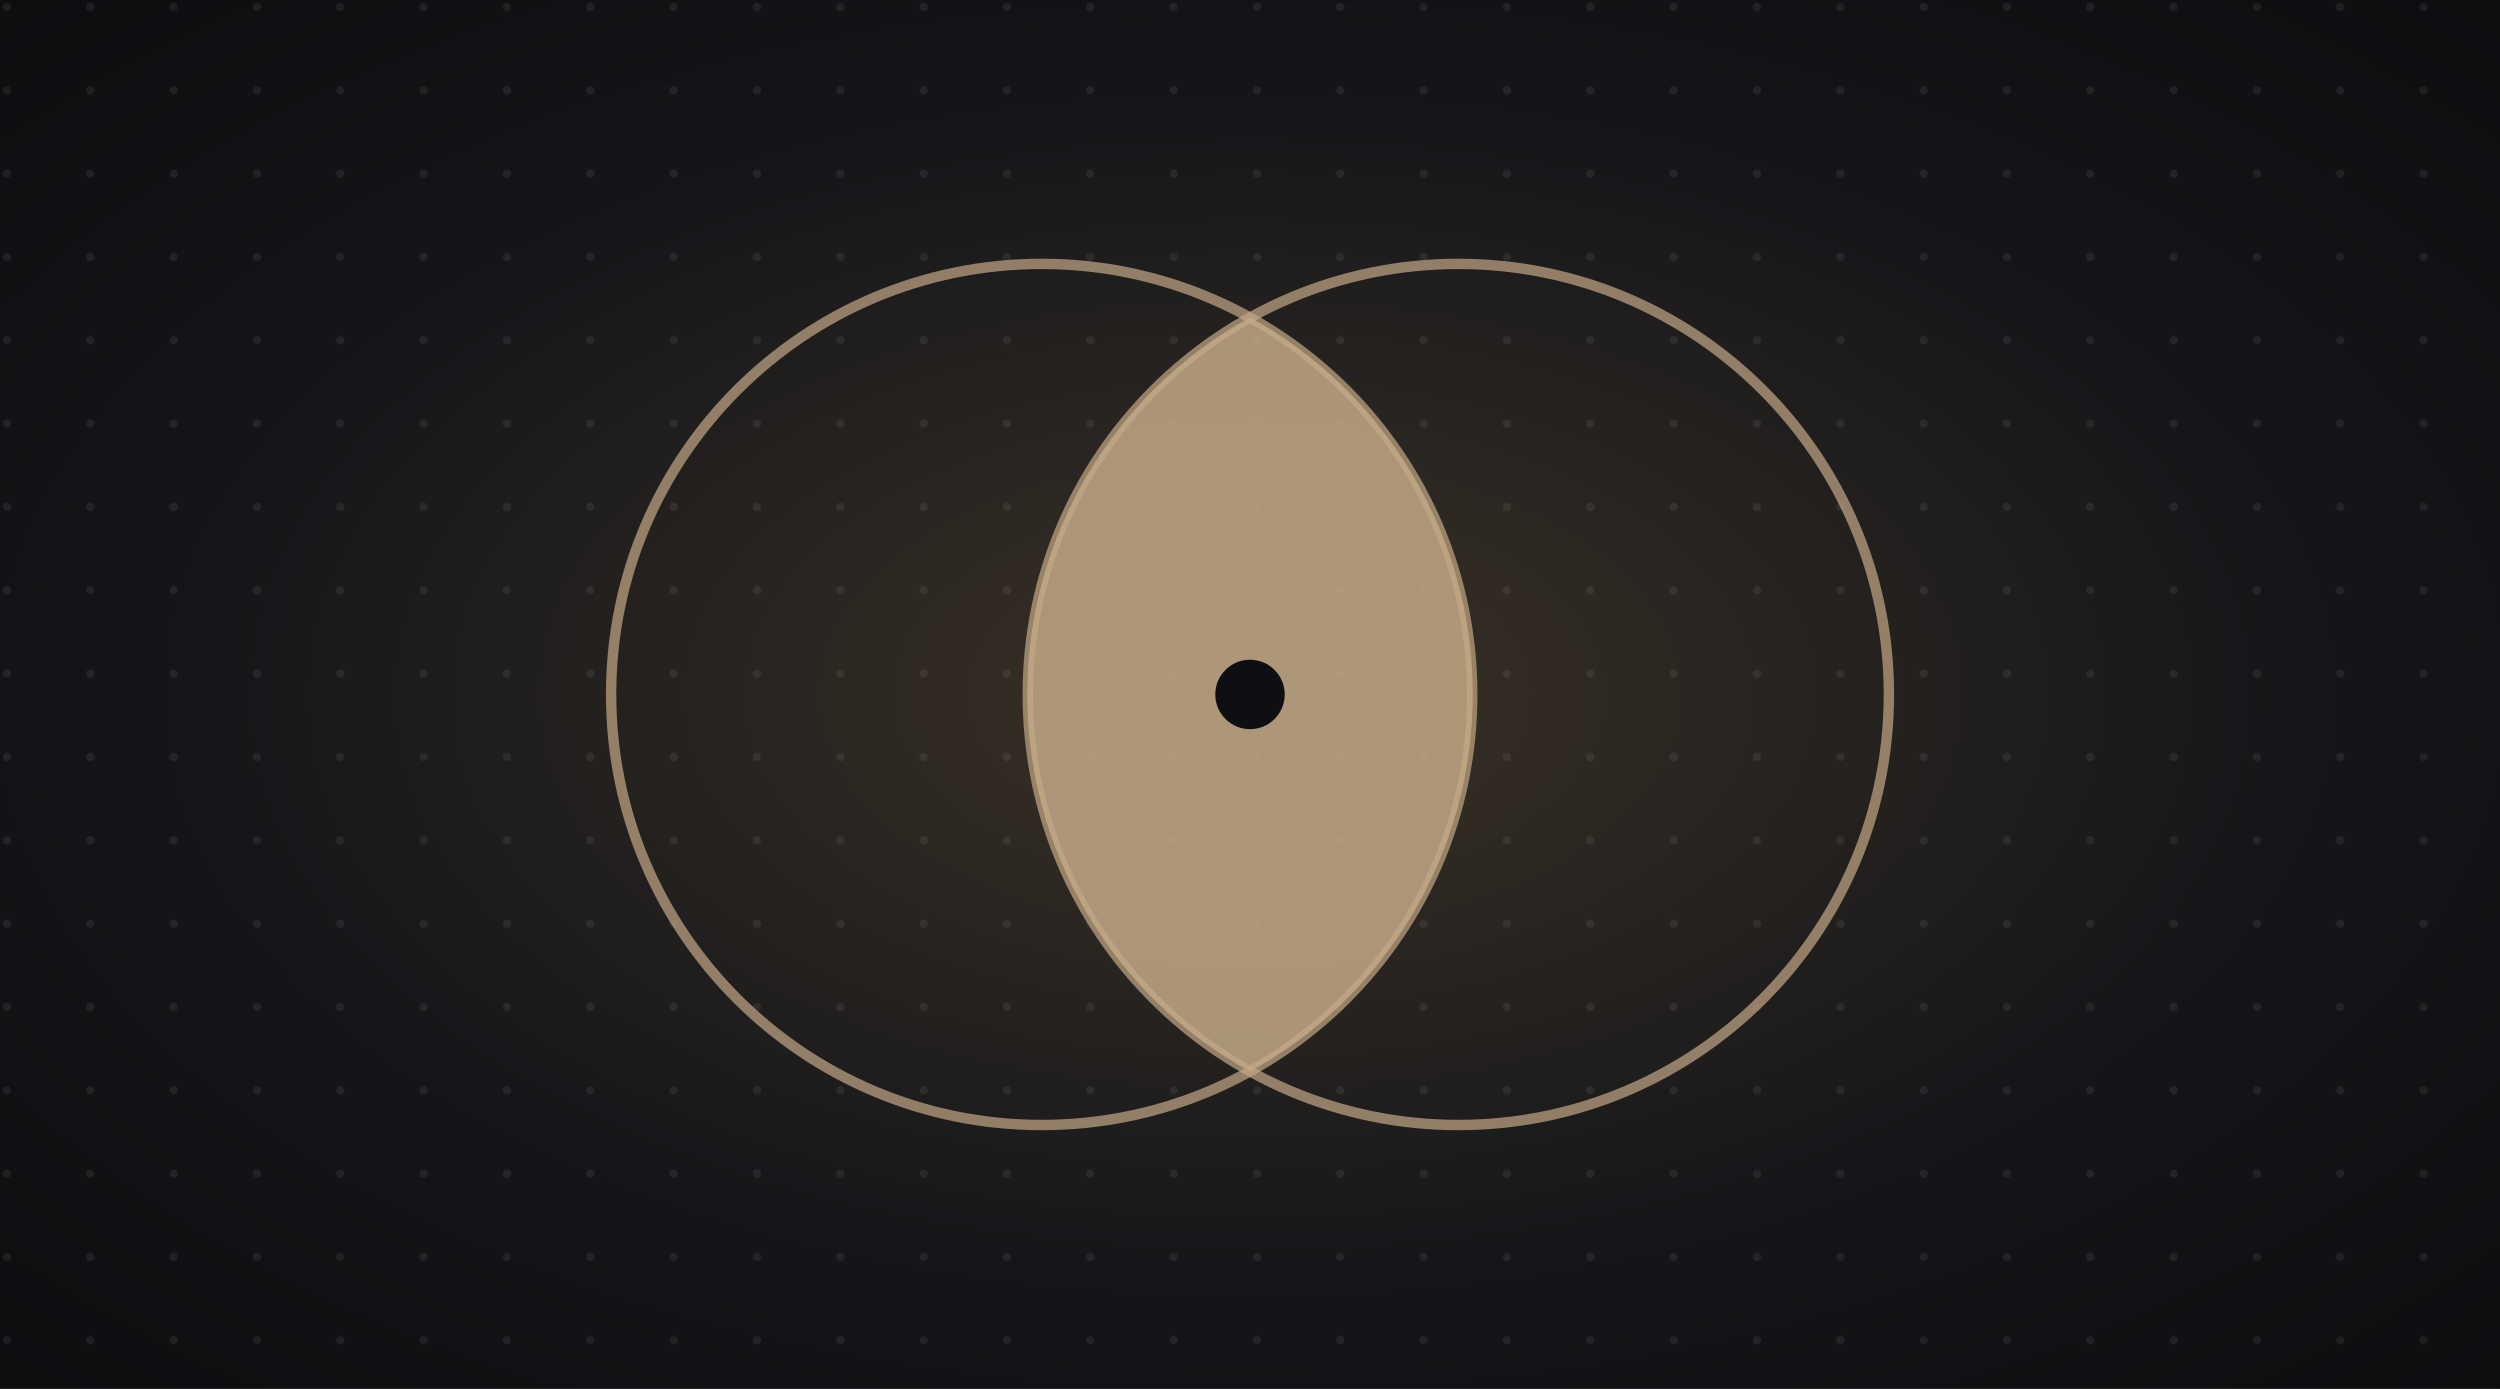
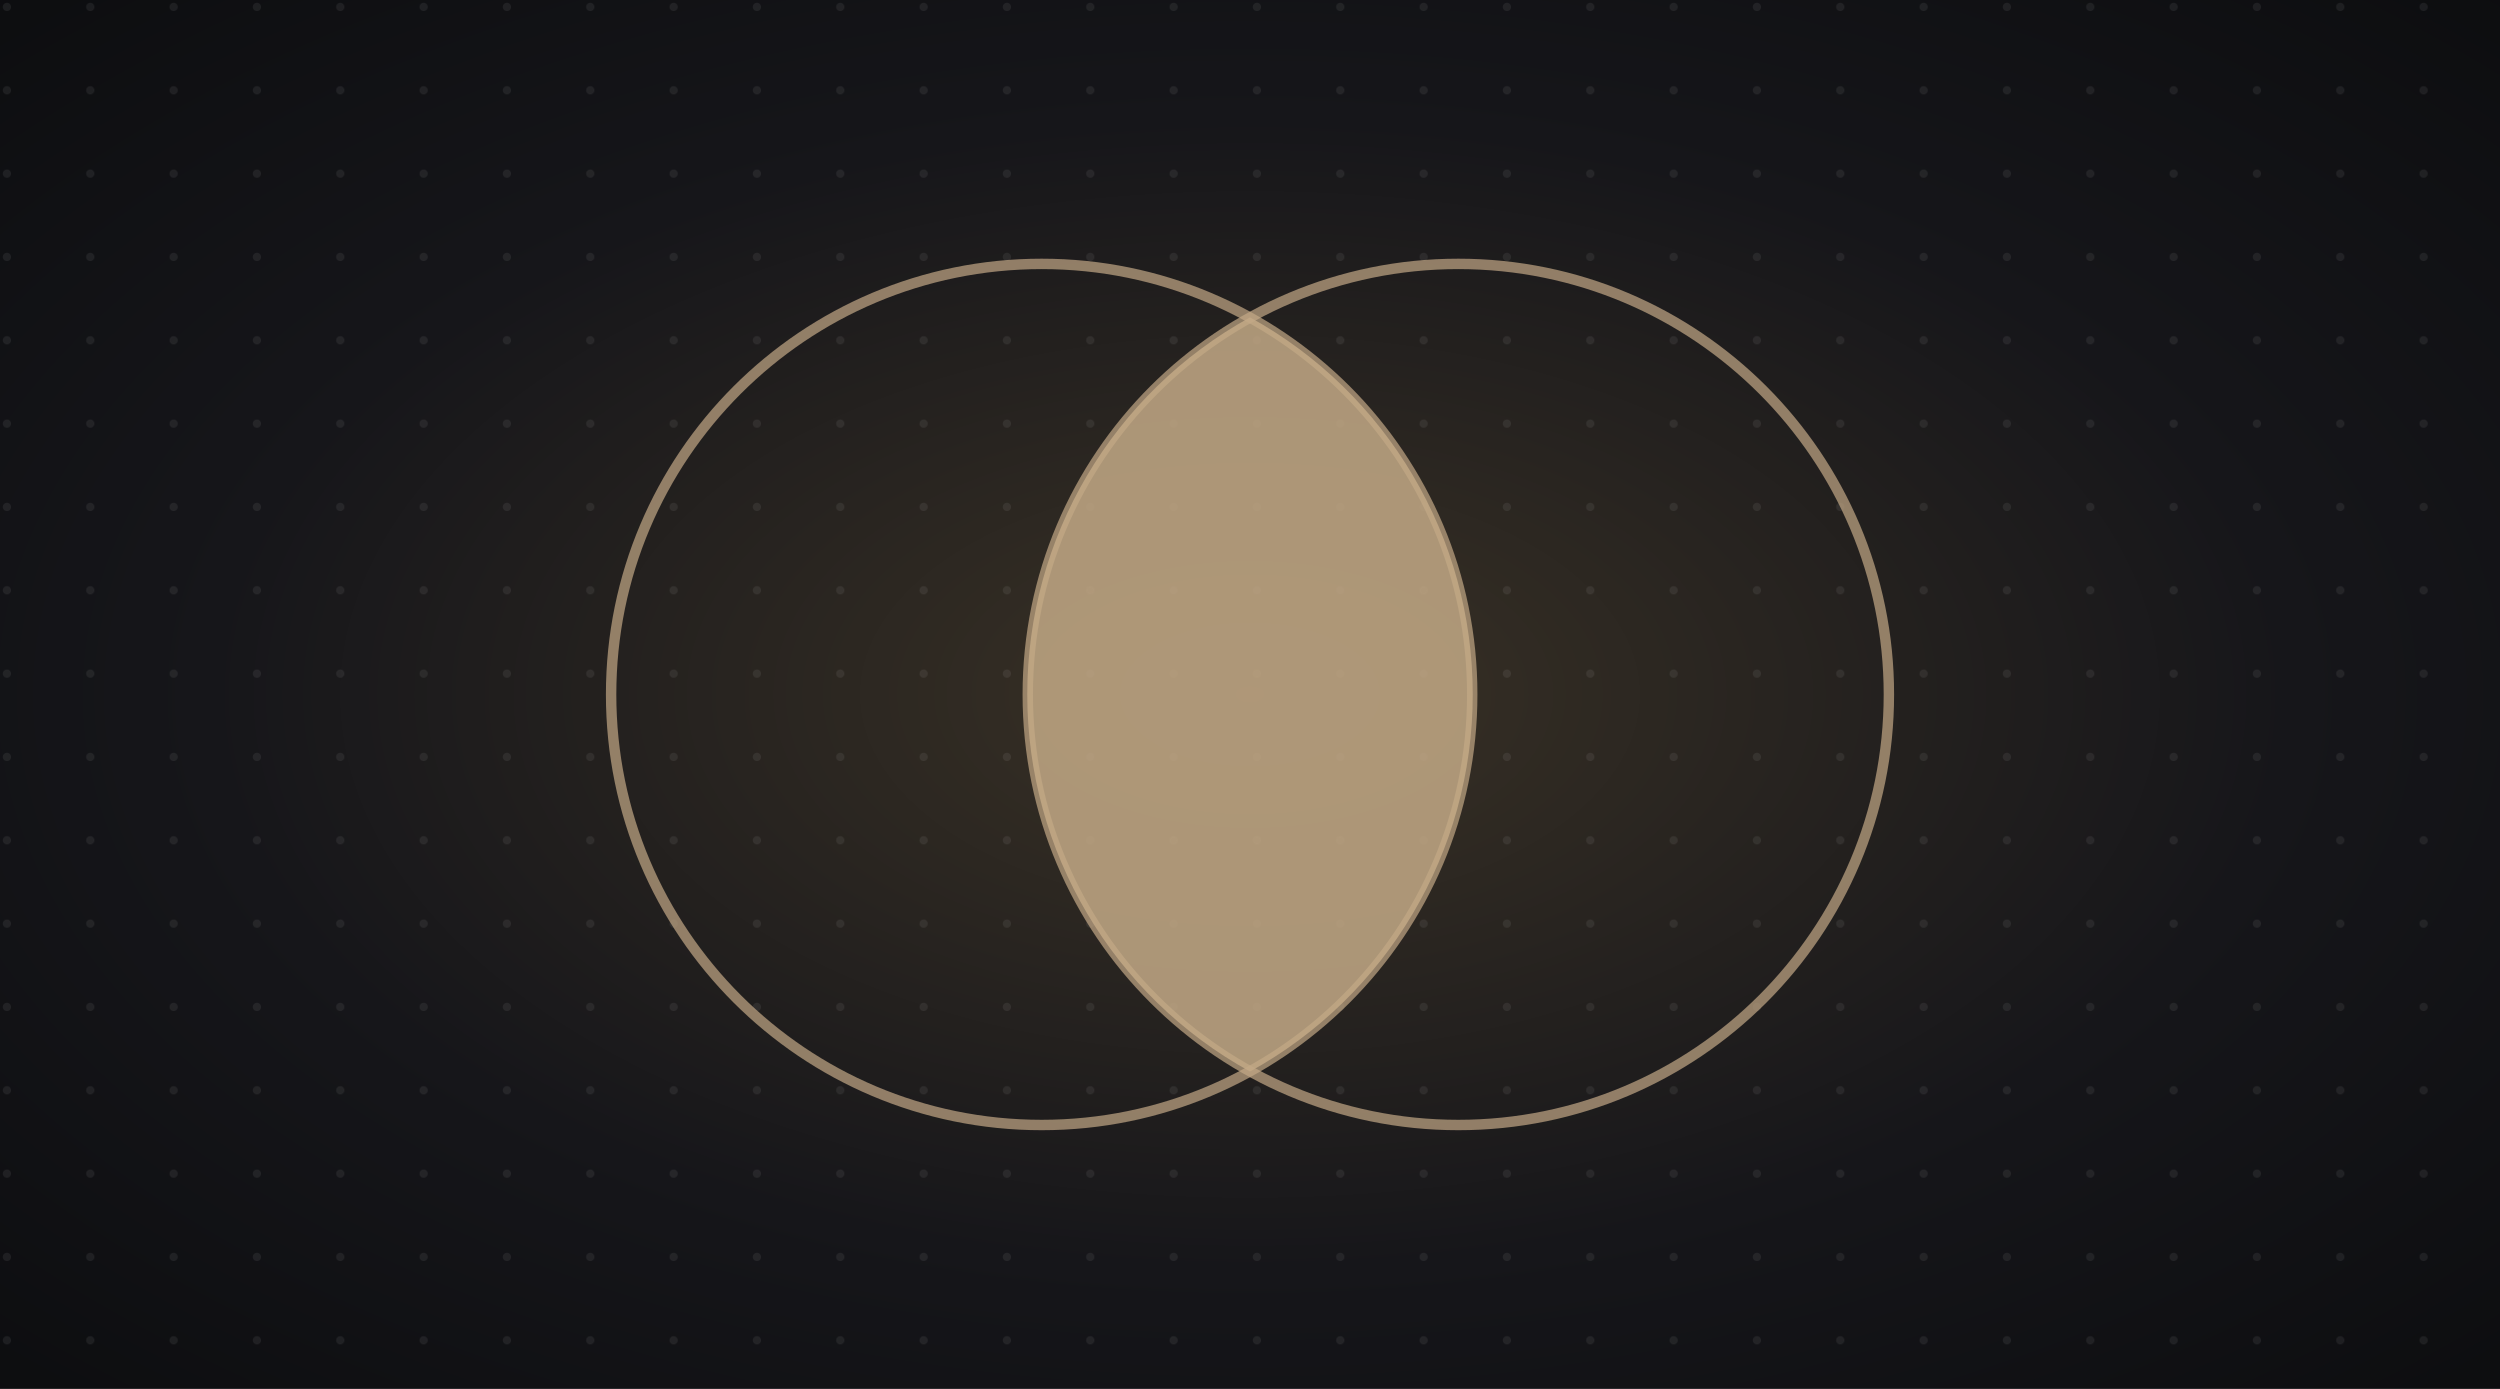
<svg xmlns="http://www.w3.org/2000/svg" viewBox="0 0 360 200" width="720" height="400">
  <defs>
    <radialGradient id="g-an-anti-aging-first-step" cx="0.500" cy="0.500" r="0.75">
      <stop offset="0" stop-color="#3A3226" />
      <stop offset=".55" stop-color="#16161A" />
      <stop offset="1" stop-color="#0B0C0E" />
    </radialGradient>
    <pattern id="p-an-anti-aging-first-step" width="12" height="12" patternUnits="userSpaceOnUse">
      <circle cx="1" cy="1" r=".6" fill="#FFFFFF" fill-opacity=".07" />
    </pattern>
  </defs>
  <rect width="360" height="200" fill="url(#g-an-anti-aging-first-step)" />
  <rect width="360" height="200" fill="url(#p-an-anti-aging-first-step)" />
  <circle cx="150" cy="100" r="62" fill="none" stroke="#C3A986" stroke-width="1.5" stroke-opacity=".7" />
  <circle cx="210" cy="100" r="62" fill="none" stroke="#C3A986" stroke-width="1.5" stroke-opacity=".7" />
  <path d="M180 45.7 A62 62 0 0 1 180 154.3 A62 62 0 0 1 180 45.7 Z" fill="#C3A986" fill-opacity=".85" />
-   <circle cx="180" cy="100" r="5" fill="#0E0F12" />
</svg>
